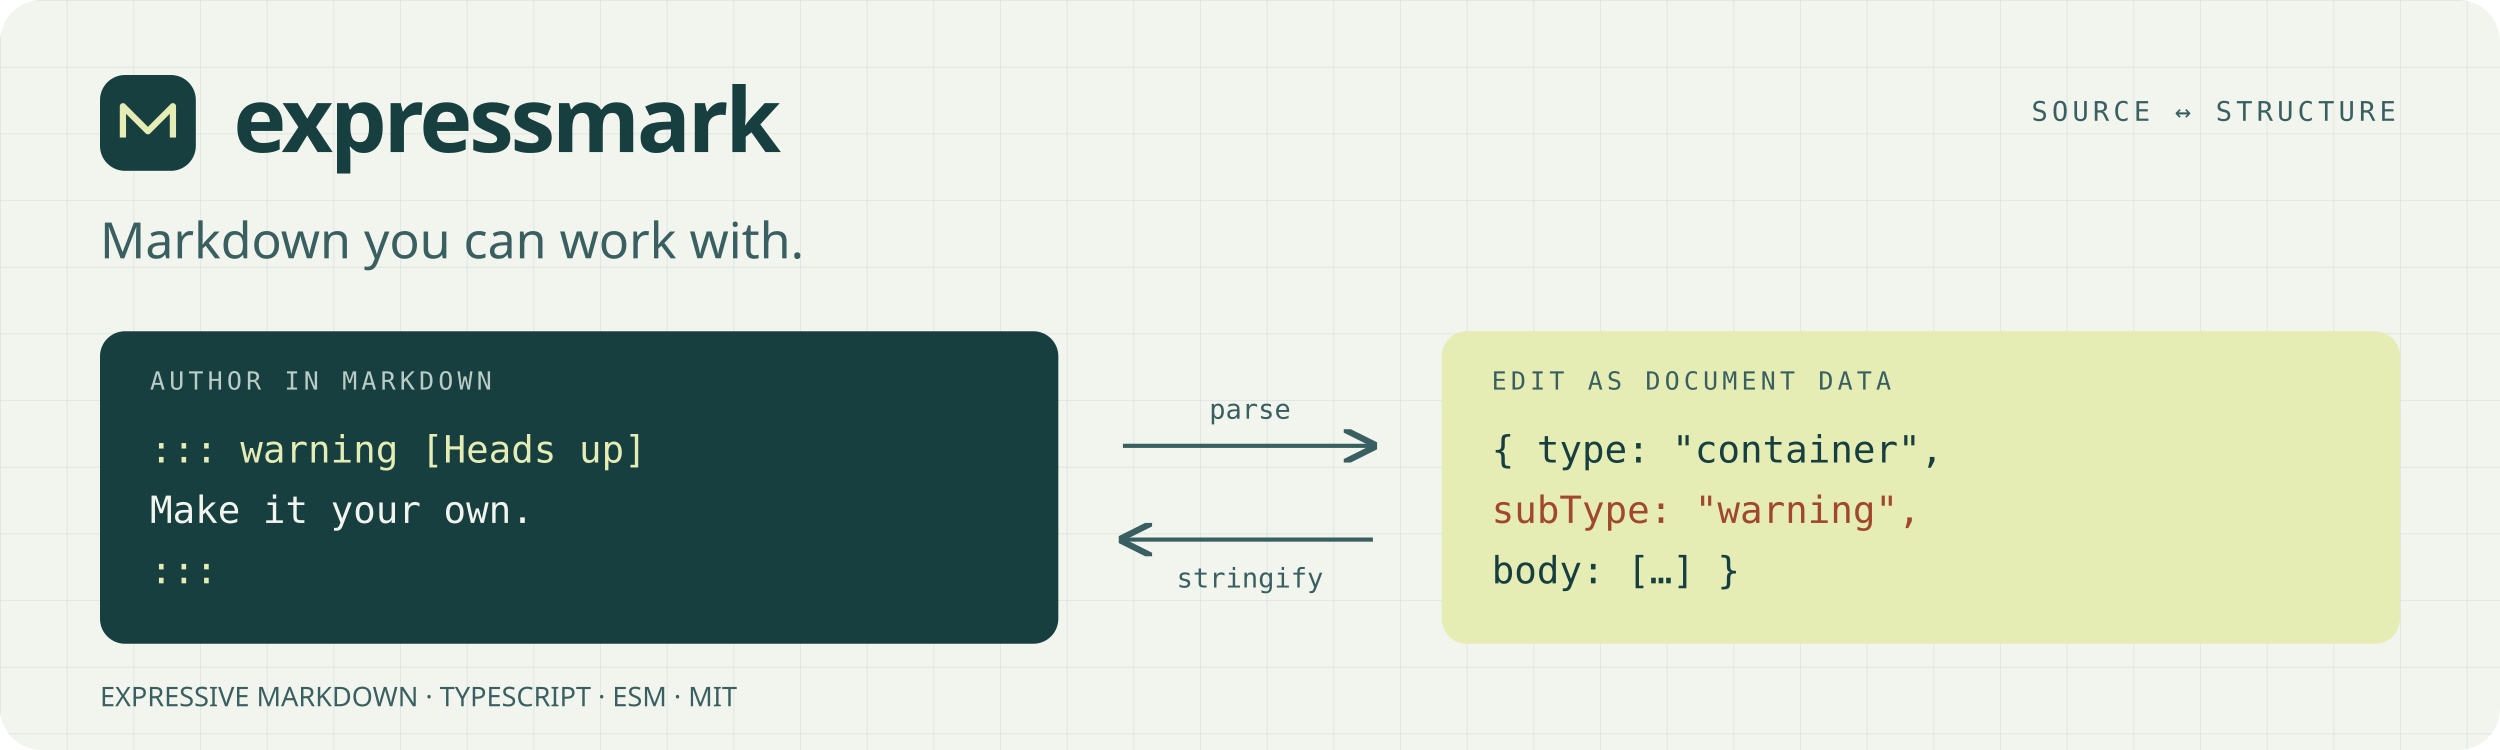
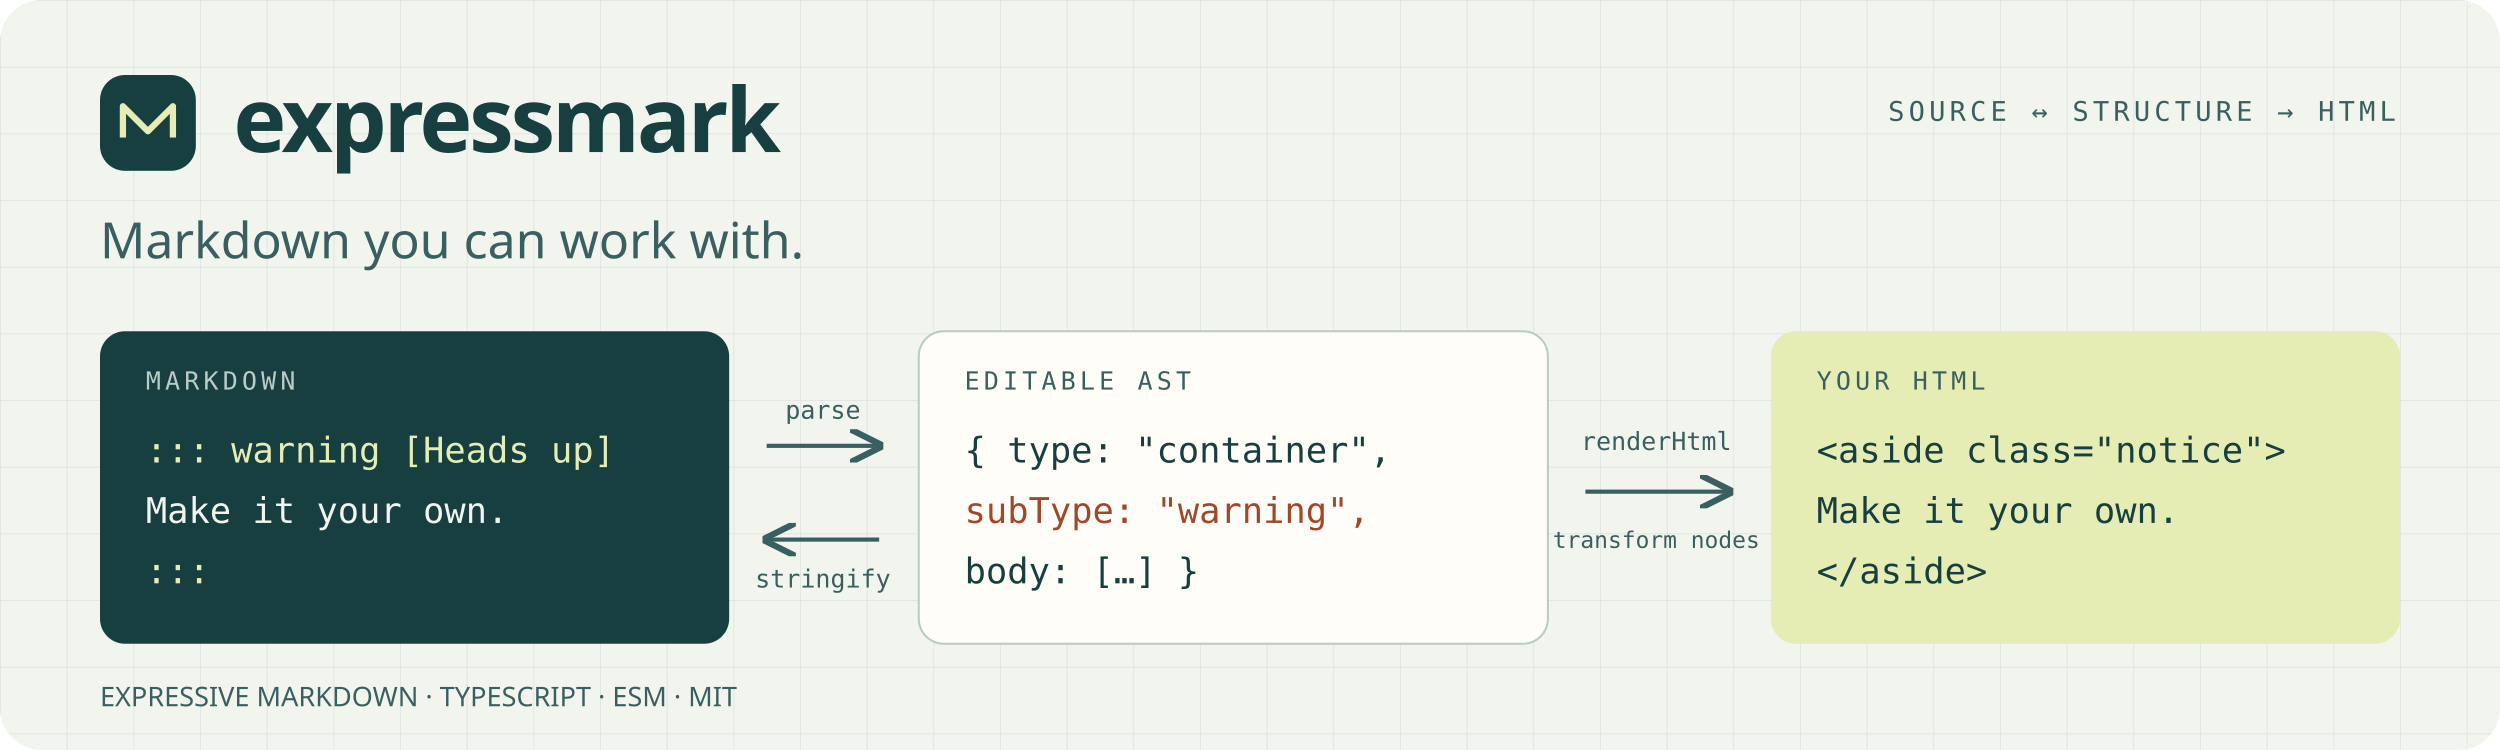
<svg xmlns="http://www.w3.org/2000/svg" width="1200" height="360" viewBox="0 0 1200 360" role="img" aria-labelledby="title desc">
  <defs>
    <pattern id="grid" width="32" height="32" patternUnits="userSpaceOnUse">
      <path d="M32 0H0V32" fill="none" stroke="#d6dfdf" stroke-width="0.6" />
    </pattern>
    <marker id="arrow" markerWidth="8" markerHeight="8" refX="7" refY="4" orient="auto">
      <path d="m0 0 8 4-8 4" fill="none" stroke="#395f60" stroke-width="1.5" />
    </marker>
  </defs>
  <rect width="1200" height="360" rx="20" fill="#f2f5ee" />
  <rect width="1200" height="360" rx="20" fill="url(#grid)" />
  <rect x="48" y="36" width="46" height="46" rx="12" fill="#173f40" />
  <path d="M59 66V51l12 12 12-12v15" fill="none" stroke="#e5edb5" stroke-width="3" stroke-linejoin="round" />
  <text x="112" y="73" fill="#173f40" font-family="system-ui, sans-serif" font-size="43" font-weight="750" letter-spacing="-1.5">expressmark</text>
  <text x="48" y="124" fill="#395f60" font-family="system-ui, sans-serif" font-size="24">Markdown you can work with.</text>
-   <text x="1150" y="58" text-anchor="end" fill="#395f60" font-family="ui-monospace, monospace" font-size="13" letter-spacing="2">SOURCE ↔ STRUCTURE</text>
-   <rect x="48" y="159" width="460" height="150" rx="12" fill="#173f40" />
-   <text x="72" y="187" fill="#b9ccc5" font-family="ui-monospace, monospace" font-size="12" letter-spacing="2">AUTHOR IN MARKDOWN</text>
-   <text x="72" y="222" fill="#e5edb5" font-family="ui-monospace, monospace" font-size="18">::: warning [Heads up]</text>
-   <text x="72" y="251" fill="#f2f5ee" font-family="ui-monospace, monospace" font-size="18">Make it your own.</text>
-   <text x="72" y="280" fill="#e5edb5" font-family="ui-monospace, monospace" font-size="18">:::</text>
-   <path d="M539 214h120" stroke="#395f60" stroke-width="2" marker-end="url(#arrow)" />
-   <path d="M659 259H539" stroke="#395f60" stroke-width="2" marker-end="url(#arrow)" />
-   <text x="600" y="201" text-anchor="middle" fill="#395f60" font-family="ui-monospace, monospace" font-size="13">parse</text>
-   <text x="600" y="282" text-anchor="middle" fill="#395f60" font-family="ui-monospace, monospace" font-size="13">stringify</text>
-   <rect x="692" y="159" width="460" height="150" rx="12" fill="#e5edb5" />
-   <text x="716" y="187" fill="#395f60" font-family="ui-monospace, monospace" font-size="12" letter-spacing="2">EDIT AS DOCUMENT DATA</text>
-   <text x="716" y="222" fill="#173f40" font-family="ui-monospace, monospace" font-size="18">{ type: "container",</text>
-   <text x="716" y="251" fill="#a0482d" font-family="ui-monospace, monospace" font-size="18">  subType: "warning",</text>
-   <text x="716" y="280" fill="#173f40" font-family="ui-monospace, monospace" font-size="18">  body: […] }</text>
+   <text x="1150" y="58" text-anchor="end" fill="#395f60" font-family="ui-monospace, monospace" font-size="13" letter-spacing="2">SOURCE ↔ STRUCTURE → HTML</text>
+   <rect x="48" y="159" width="302" height="150" rx="12" fill="#173f40" />
+   <text x="70" y="187" fill="#b9ccc5" font-family="ui-monospace, monospace" font-size="12" letter-spacing="2">MARKDOWN</text>
+   <text x="70" y="222" fill="#e5edb5" font-family="ui-monospace, monospace" font-size="17">::: warning [Heads up]</text>
+   <text x="70" y="251" fill="#f2f5ee" font-family="ui-monospace, monospace" font-size="17">Make it your own.</text>
+   <text x="70" y="280" fill="#e5edb5" font-family="ui-monospace, monospace" font-size="17">:::</text>
+   <path d="M368 214h54" stroke="#395f60" stroke-width="2" marker-end="url(#arrow)" />
+   <path d="M422 259h-54" stroke="#395f60" stroke-width="2" marker-end="url(#arrow)" />
+   <text x="395" y="201" text-anchor="middle" fill="#395f60" font-family="ui-monospace, monospace" font-size="12">parse</text>
+   <text x="395" y="282" text-anchor="middle" fill="#395f60" font-family="ui-monospace, monospace" font-size="12">stringify</text>
+   <rect x="441" y="159" width="302" height="150" rx="12" fill="#fffdf8" stroke="#b9ccc5" />
+   <text x="463" y="187" fill="#395f60" font-family="ui-monospace, monospace" font-size="12" letter-spacing="2">EDITABLE AST</text>
+   <text x="463" y="222" fill="#173f40" font-family="ui-monospace, monospace" font-size="17">{ type: "container",</text>
+   <text x="463" y="251" fill="#a0482d" font-family="ui-monospace, monospace" font-size="17">  subType: "warning",</text>
+   <text x="463" y="280" fill="#173f40" font-family="ui-monospace, monospace" font-size="17">  body: […] }</text>
+   <path d="M761 236h69" stroke="#395f60" stroke-width="2" marker-end="url(#arrow)" />
+   <text x="795" y="216" text-anchor="middle" fill="#395f60" font-family="ui-monospace, monospace" font-size="12">renderHtml</text>
+   <text x="795" y="263" text-anchor="middle" fill="#395f60" font-family="ui-monospace, monospace" font-size="11">transform nodes</text>
+   <rect x="850" y="159" width="302" height="150" rx="12" fill="#e5edb5" />
+   <text x="872" y="187" fill="#395f60" font-family="ui-monospace, monospace" font-size="12" letter-spacing="2">YOUR HTML</text>
+   <text x="872" y="222" fill="#173f40" font-family="ui-monospace, monospace" font-size="17">&lt;aside class="notice"&gt;</text>
+   <text x="872" y="251" fill="#173f40" font-family="ui-monospace, monospace" font-size="17">  Make it your own.</text>
+   <text x="872" y="280" fill="#173f40" font-family="ui-monospace, monospace" font-size="17">&lt;/aside&gt;</text>
  <text x="48" y="339" fill="#395f60" font-family="system-ui, sans-serif" font-size="13">EXPRESSIVE MARKDOWN · TYPESCRIPT · ESM · MIT</text>
</svg>
